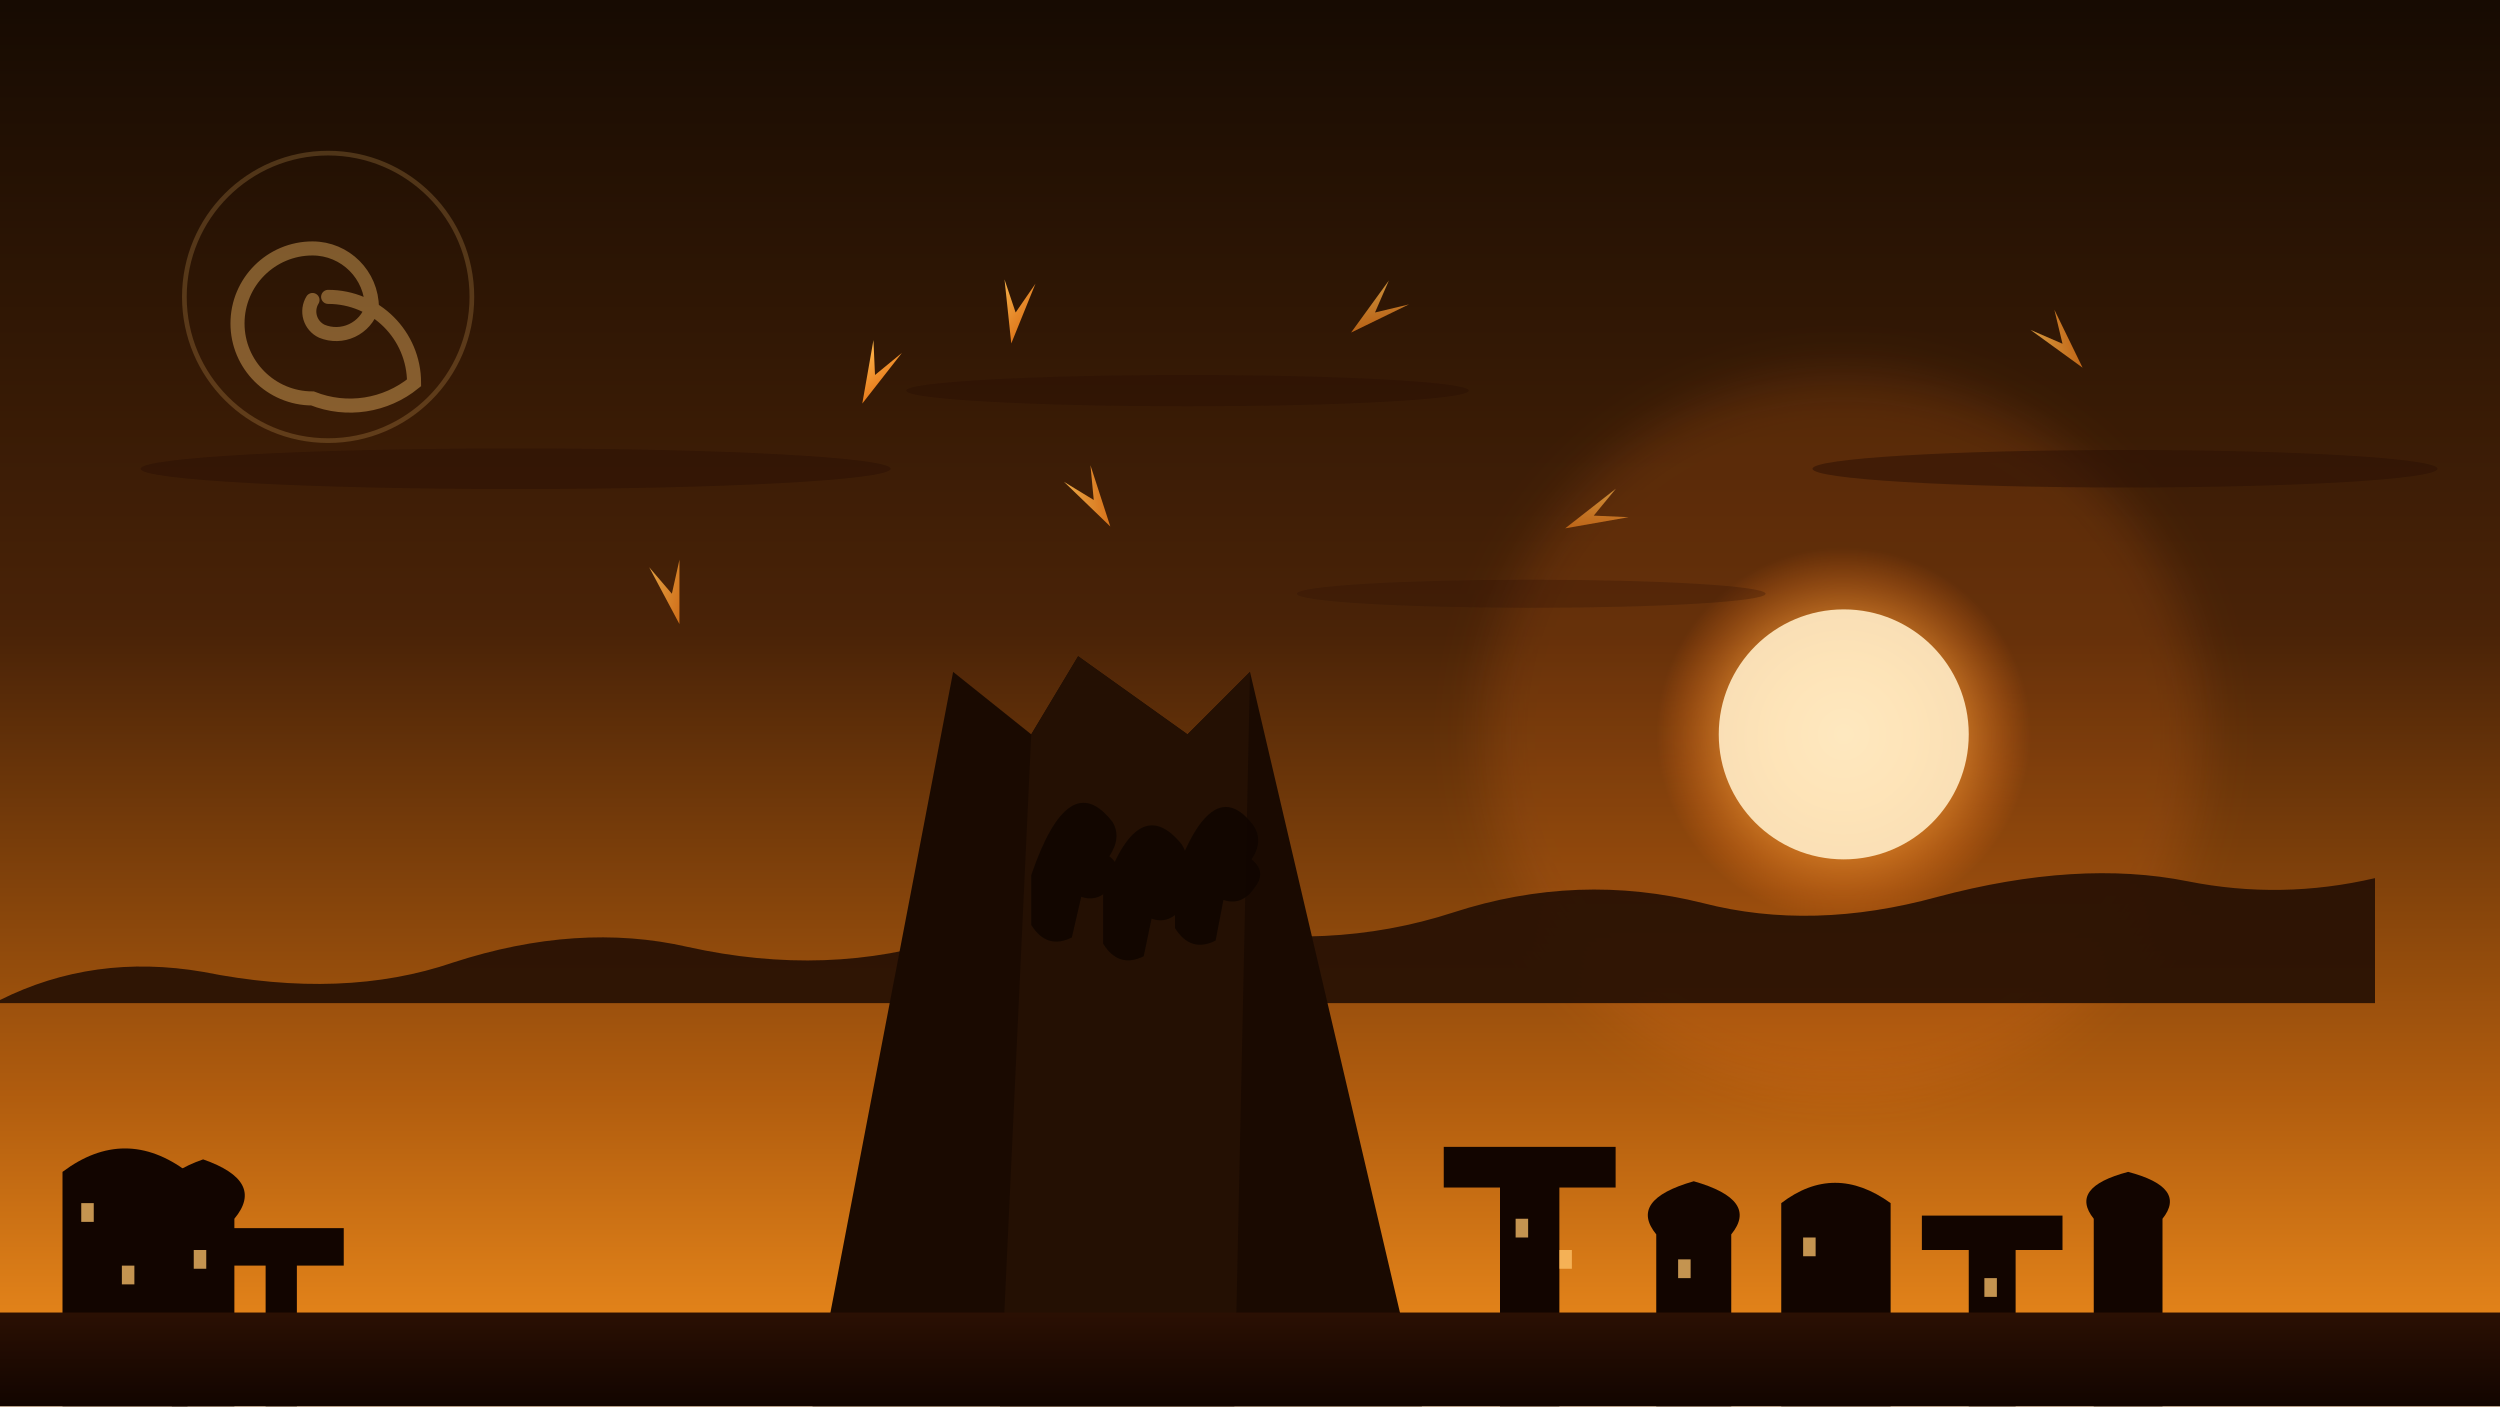
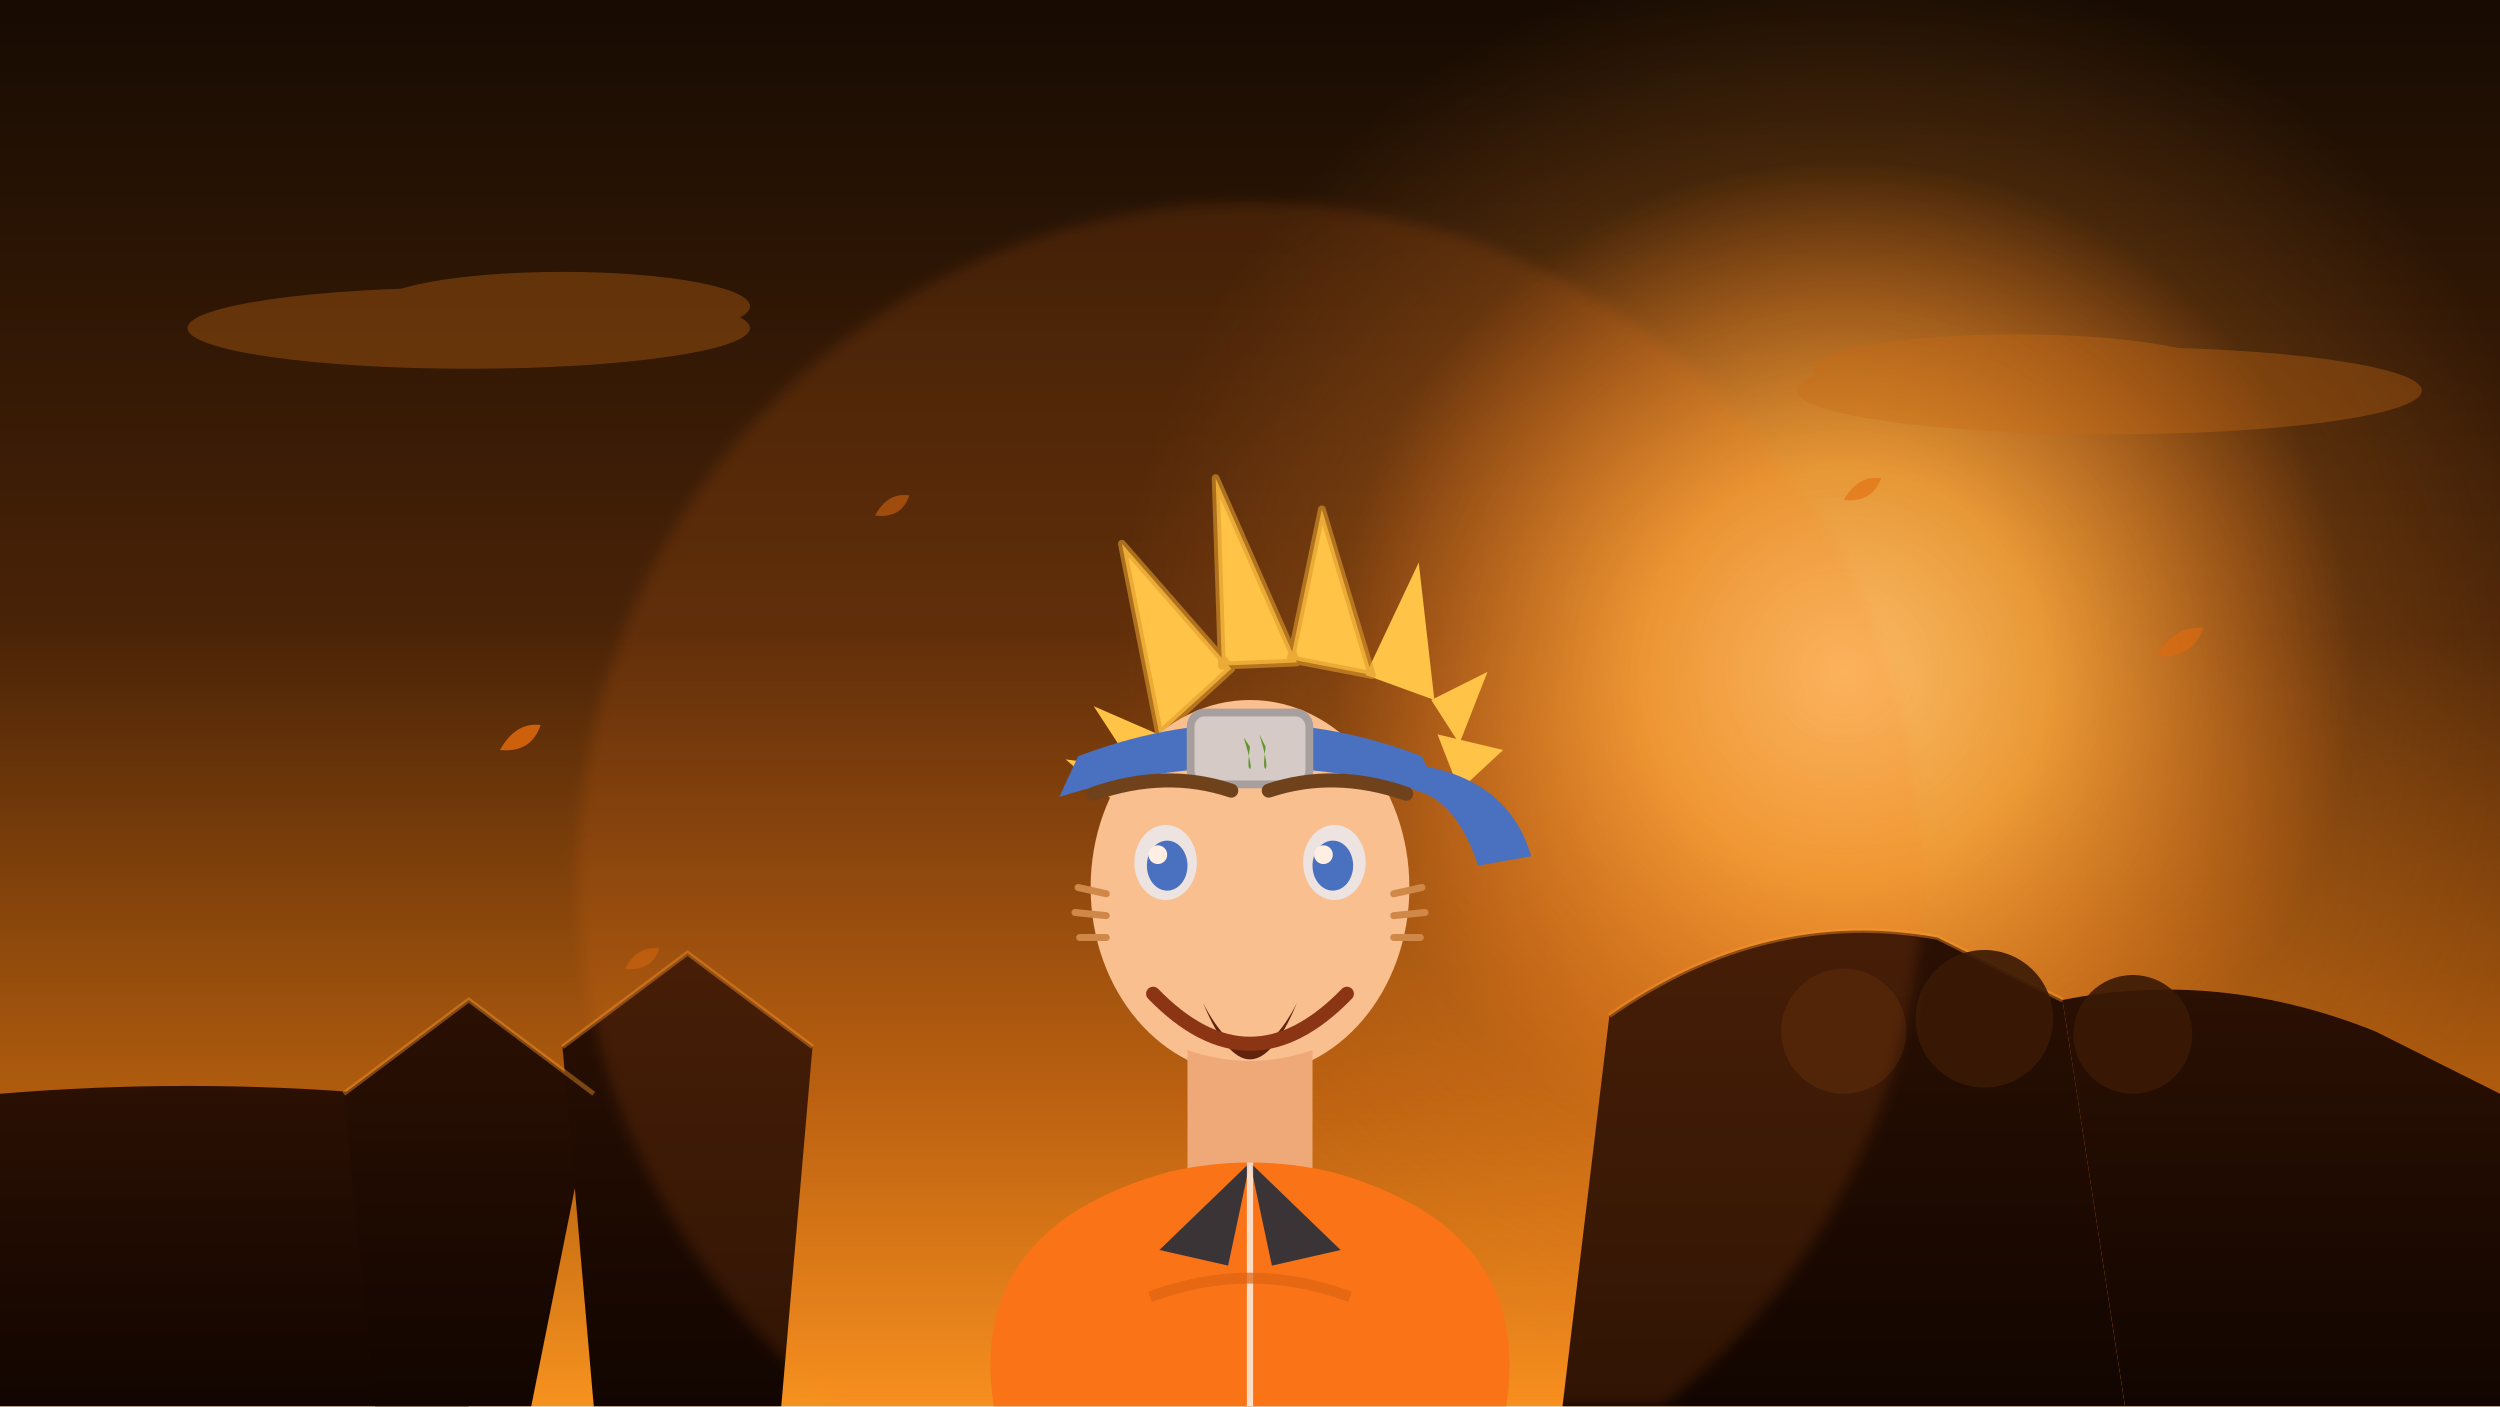
<svg xmlns="http://www.w3.org/2000/svg" viewBox="0 0 1600 900" preserveAspectRatio="xMidYMid slice">
  <defs>
    <linearGradient id="sky" x1="0" y1="0" x2="0" y2="1">
      <stop offset="0" stop-color="#170b02" />
      <stop offset="0.45" stop-color="#4a2307" />
      <stop offset="0.78" stop-color="#b05c0e" />
      <stop offset="1" stop-color="#f5911e" />
    </linearGradient>
    <radialGradient id="sun" cx="0.5" cy="0.5" r="0.5">
      <stop offset="0" stop-color="#ffe3a3" stop-opacity="0.95" />
-       <stop offset="0.4" stop-color="#ffb347" stop-opacity="0.85" />
+       <stop offset="0.4" stop-color="#ffb347" stop-opacity="0.8" />
      <stop offset="1" stop-color="#ff7a1a" stop-opacity="0" />
    </radialGradient>
    <radialGradient id="villageGlow" cx="0.5" cy="0.5" r="0.5">
      <stop offset="0" stop-color="#ff9a2e" stop-opacity="0.5" />
      <stop offset="1" stop-color="#ff9a2e" stop-opacity="0" />
    </radialGradient>
    <linearGradient id="land" x1="0" y1="0" x2="0" y2="1">
      <stop offset="0" stop-color="#2b1003" />
      <stop offset="1" stop-color="#120500" />
    </linearGradient>
-     <filter id="blur" x="-60%" y="-60%" width="220%" height="220%">
-       <feGaussianBlur stdDeviation="16" />
+     <filter id="soft" x="-40%" y="-40%" width="180%" height="180%">
+       <feGaussianBlur stdDeviation="4" />
    </filter>
-     <linearGradient id="leafGrad" x1="0" y1="0" x2="1" y2="1">
-       <stop offset="0" stop-color="#ffb84d" />
-       <stop offset="1" stop-color="#e0690d" />
-     </linearGradient>
  </defs>
  <rect width="1600" height="900" fill="url(#sky)" />
-   <circle cx="1180" cy="470" r="230" fill="#ff7a1a" opacity="0.16" filter="url(#blur)" />
-   <circle cx="1180" cy="470" r="120" fill="url(#sun)" />
-   <circle cx="1180" cy="470" r="80" fill="#ffe9c2" opacity="0.92" />
-   <g transform="translate(210 190)" opacity="0.4">
-     <g fill="none" stroke="#ffc46b" stroke-width="9" stroke-linecap="round">
-       <path d="M0 0 A55 55 0 0 1 55 55 A65 65 0 0 1 -10 65 A48 48 0 0 1 -10 -31 A38 38 0 0 1 28 7 A24 24 0 0 1 -4 22 A14 14 0 0 1 -10 2" />
+   <circle cx="1180" cy="430" r="330" fill="url(#sun)" />
+   <circle cx="1180" cy="430" r="470" fill="url(#villageGlow)" />
+   <g fill="#c96a14" opacity="0.35">
+     <ellipse cx="300" cy="210" rx="180" ry="26" />
+     <ellipse cx="360" cy="196" rx="120" ry="22" />
+     <ellipse cx="1350" cy="250" rx="200" ry="28" />
+     <ellipse cx="1290" cy="236" rx="130" ry="22" />
+   </g>
+   <g fill="url(#land)">
+     <path d="M 0 900 L 0 700 Q 120 690 240 700 L 300 900 Z" />
+     <path d="M 220 700 L 300 640 L 380 700 L 340 900 L 240 900 Z" />
+     <path d="M 360 670 L 440 610 L 520 670 L 500 900 L 380 900 Z" />
+     <path d="M 1000 900 L 1030 650 Q 1130 580 1240 600 L 1320 640 L 1360 900 Z" />
+     <path d="M 1320 640 Q 1420 620 1520 660 L 1600 700 L 1600 900 L 1360 900 Z" />
+   </g>
+   <g stroke="#ff9a2e" stroke-width="3" opacity="0.4" fill="none">
+     <path d="M 220 700 L 300 640 L 380 700" />
+     <path d="M 360 670 L 440 610 L 520 670" />
+     <path d="M 1030 650 Q 1130 580 1240 600 L 1320 640" />
+   </g>
+   <g fill="#3a1a05" opacity="0.9">
+     <circle cx="1180" cy="660" r="40" />
+     <circle cx="1270" cy="652" r="44" />
+     <circle cx="1365" cy="662" r="38" />
+   </g>
+   <g>
+     <g fill="#ffce4d">
+       <path d="M 742 470 L 718 348 L 788 428 Z" />
+       <path d="M 782 426 L 778 306 L 830 424 Z" />
+       <path d="M 826 422 L 846 326 L 878 432 Z" />
+       <path d="M 874 432 L 908 360 L 918 448 Z" />
+       <path d="M 916 448 L 952 430 L 934 476 Z" />
+       <path d="M 746 472 L 700 452 L 726 492 Z" />
+       <path d="M 726 492 L 682 486 L 712 512 Z" />
+       <path d="M 920 470 L 962 480 L 934 506 Z" />
    </g>
-     <circle cx="0" cy="0" r="92" fill="none" stroke="#ffc46b" stroke-width="3" opacity="0.5" />
+     <g stroke="#d9a02c" stroke-width="5" stroke-linejoin="round" fill="none" opacity="0.6">
+       <path d="M 742 470 L 718 348 L 788 428 Z" />
+       <path d="M 782 426 L 778 306 L 830 424 Z" />
+       <path d="M 826 422 L 846 326 L 878 432 Z" />
+     </g>
+     <ellipse cx="800" cy="568" rx="102" ry="120" fill="#f8c9a0" />
+     <path d="M 760 672 Q 800 686 840 672 L 840 758 L 760 758 Z" fill="#edb085" />
+     <g stroke="#c98a4e" stroke-width="4.5" stroke-linecap="round">
+       <path d="M 708 572 L 690 568" />
+       <path d="M 708 586 L 688 584" />
+       <path d="M 708 600 L 691 600" />
+       <path d="M 892 572 L 910 568" />
+       <path d="M 892 586 L 912 584" />
+       <path d="M 892 600 L 909 600" />
+     </g>
+     <ellipse cx="746" cy="552" rx="20" ry="24" fill="#eaf4ff" />
+     <ellipse cx="747" cy="554" rx="13" ry="16" fill="#2f6fd8" />
+     <circle cx="741" cy="547" r="6" fill="#fff" />
+     <ellipse cx="854" cy="552" rx="20" ry="24" fill="#eaf4ff" />
+     <ellipse cx="853" cy="554" rx="13" ry="16" fill="#2f6fd8" />
+     <circle cx="847" cy="547" r="6" fill="#fff" />
+     <path d="M 690 484 Q 800 442 910 484 L 922 510 Q 800 472 678 510 Z" fill="#2f6fd8" />
+     <path d="M 910 490 Q 966 500 980 548 L 946 554 Q 932 512 906 506 Z" fill="#2f6fd8" />
+     <rect x="762" y="456" width="76" height="46" rx="9" fill="#cfd6de" />
+     <rect x="762" y="456" width="76" height="46" rx="9" fill="none" stroke="#9aa4b1" stroke-width="5" />
+     <path d="M 796 472 Q 802 492 800 492 Q 798 492 800 478 Z" fill="#4a9a2e" />
+     <path d="M 806 470 Q 812 490 810 492 Q 808 492 810 478 Z" fill="#4a9a2e" />
+     <path d="M 700 508 Q 746 492 788 506" stroke="#5a3a1a" stroke-width="9" stroke-linecap="round" fill="none" />
+     <path d="M 812 506 Q 854 492 900 508" stroke="#5a3a1a" stroke-width="9" stroke-linecap="round" fill="none" />
+     <path d="M 770 642 Q 800 700 830 642 Q 800 714 770 642 Z" fill="#4a1608" />
+     <path d="M 738 636 Q 800 700 862 636" stroke="#7a2a12" stroke-width="9" stroke-linecap="round" fill="none" />
+     <path d="M 636 900 Q 618 786 748 750 Q 800 738 852 750 Q 982 786 964 900 Z" fill="#f97316" />
+     <path d="M 800 744 L 742 800 L 786 810 Z" fill="#1e293b" />
+     <path d="M 800 744 L 858 800 L 814 810 Z" fill="#1e293b" />
+     <path d="M 800 744 L 800 900" stroke="#fff" stroke-width="4" fill="none" opacity="0.85" />
+     <path d="M 736 830 Q 800 806 864 830" stroke="#d95f0e" stroke-width="7" fill="none" opacity="0.7" />
  </g>
-   <g fill="#2b1003" opacity="0.55">
-     <ellipse cx="330" cy="300" rx="240" ry="13" />
-     <ellipse cx="760" cy="250" rx="180" ry="10" />
-     <ellipse cx="1360" cy="300" rx="200" ry="12" />
-     <ellipse cx="980" cy="380" rx="150" ry="9" opacity="0.5" />
+   <g fill="#e0690d" opacity="0.85">
+     <path d="M 320 480 q 10 -18 26 -16 q -6 18 -26 16 Z" />
+     <path d="M 1380 420 q 12 -20 30 -18 q -7 20 -30 18 Z" opacity="0.7" />
+     <path d="M 560 330 q 8 -15 22 -13 q -5 15 -22 13 Z" opacity="0.6" />
+     <path d="M 1180 320 q 9 -16 24 -14 q -6 16 -24 14 Z" opacity="0.65" />
+     <path d="M 400 620 q 8 -15 22 -13 q -5 15 -22 13 Z" opacity="0.5" />
  </g>
-   <g fill="url(#leafGrad)">
-     <g transform="translate(560 240) rotate(24)">
-       <path d="M0 0 L10 -20 L0 20 L-10 -20 Z" />
-     </g>
-     <g transform="translate(700 320) rotate(-32)">
-       <path d="M0 0 L10 -20 L0 20 L-10 -20 Z" opacity="0.9" />
-     </g>
-     <g transform="translate(880 200) rotate(50)">
-       <path d="M0 0 L10 -20 L0 20 L-10 -20 Z" opacity="0.75" />
-     </g>
-     <g transform="translate(430 380) rotate(-14)">
-       <path d="M0 0 L10 -20 L0 20 L-10 -20 Z" opacity="0.85" />
-     </g>
-     <g transform="translate(1020 330) rotate(66)">
-       <path d="M0 0 L10 -20 L0 20 L-10 -20 Z" opacity="0.7" />
-     </g>
-     <g transform="translate(650 200) rotate(8)">
-       <path d="M0 0 L10 -20 L0 20 L-10 -20 Z" opacity="0.95" />
-     </g>
-     <g transform="translate(1320 220) rotate(-40)">
-       <path d="M0 0 L10 -20 L0 20 L-10 -20 Z" opacity="0.8" />
-     </g>
-   </g>
-   <path d="M0 640 q60 -30 130 -18 q90 18 160 -6 q80 -26 150 -10 q90 20 170 -6 q70 -24 150 -8 q90 18 170 -8 q80 -26 160 -6 q70 18 150 -4 q90 -24 160 -10 q60 12 120 -2 v80 h-1520 z" fill="#240e03" opacity="0.9" />
-   <g fill="#1a0a01">
-     <path d="M520 900 L610 430 L660 470 L690 420 L760 470 L800 430 L910 900 Z" />
-     <path d="M660 470 L690 420 L760 470 L800 430 L790 900 L640 900 Z" fill="#241003" />
-     <g fill="#0f0500" opacity="0.85">
-       <path d="M660 560 q24 -70 52 -34 q6 10 -2 22 q10 8 2 18 q-8 12 -20 8 l-6 26 q-16 8 -26 -8 z" />
-       <path d="M706 570 q22 -64 50 -30 q7 10 -1 22 q10 8 2 18 q-8 12 -20 8 l-5 24 q-16 8 -26 -8 z" />
-       <path d="M752 560 q24 -66 50 -32 q7 10 -1 22 q10 8 2 18 q-8 12 -20 8 l-5 26 q-16 8 -26 -8 z" />
-     </g>
-   </g>
-   <g fill="#120500">
-     <path d="M40 900 v-150 q40 -30 80 0 v150 z" />
-     <path d="M110 900 v-120 q-20 -24 20 -38 q40 14 20 38 v120 z" />
-     <path d="M170 900 v-90 h-30 v-24 h80 v24 h-30 v90 z" />
-     <path d="M960 900 v-140 h-36 v-26 h110 v26 h-36 v140 z" />
-     <path d="M1060 900 v-110 q-18 -22 24 -34 q42 12 24 34 v110 z" />
-     <path d="M1140 900 v-130 q34 -26 70 0 v130 z" />
-     <path d="M1260 900 v-100 h-30 v-22 h90 v22 h-30 v100 z" />
-     <path d="M1340 900 v-120 q-16 -20 22 -30 q38 10 22 30 v120 z" />
-   </g>
-   <g fill="#ffc46b" opacity="0.75">
-     <rect x="52" y="770" width="8" height="12" />
-     <rect x="78" y="810" width="8" height="12" />
-     <rect x="124" y="800" width="8" height="12" />
-     <rect x="970" y="780" width="8" height="12" />
-     <rect x="998" y="800" width="8" height="12" />
-     <rect x="1074" y="806" width="8" height="12" />
-     <rect x="1154" y="792" width="8" height="12" />
-     <rect x="1270" y="818" width="8" height="12" />
-   </g>
-   <rect y="840" width="1600" height="60" fill="url(#land)" />
+   <circle cx="800" cy="560" r="430" fill="#ff7a1a" opacity="0.13" filter="url(#soft)" />
</svg>
